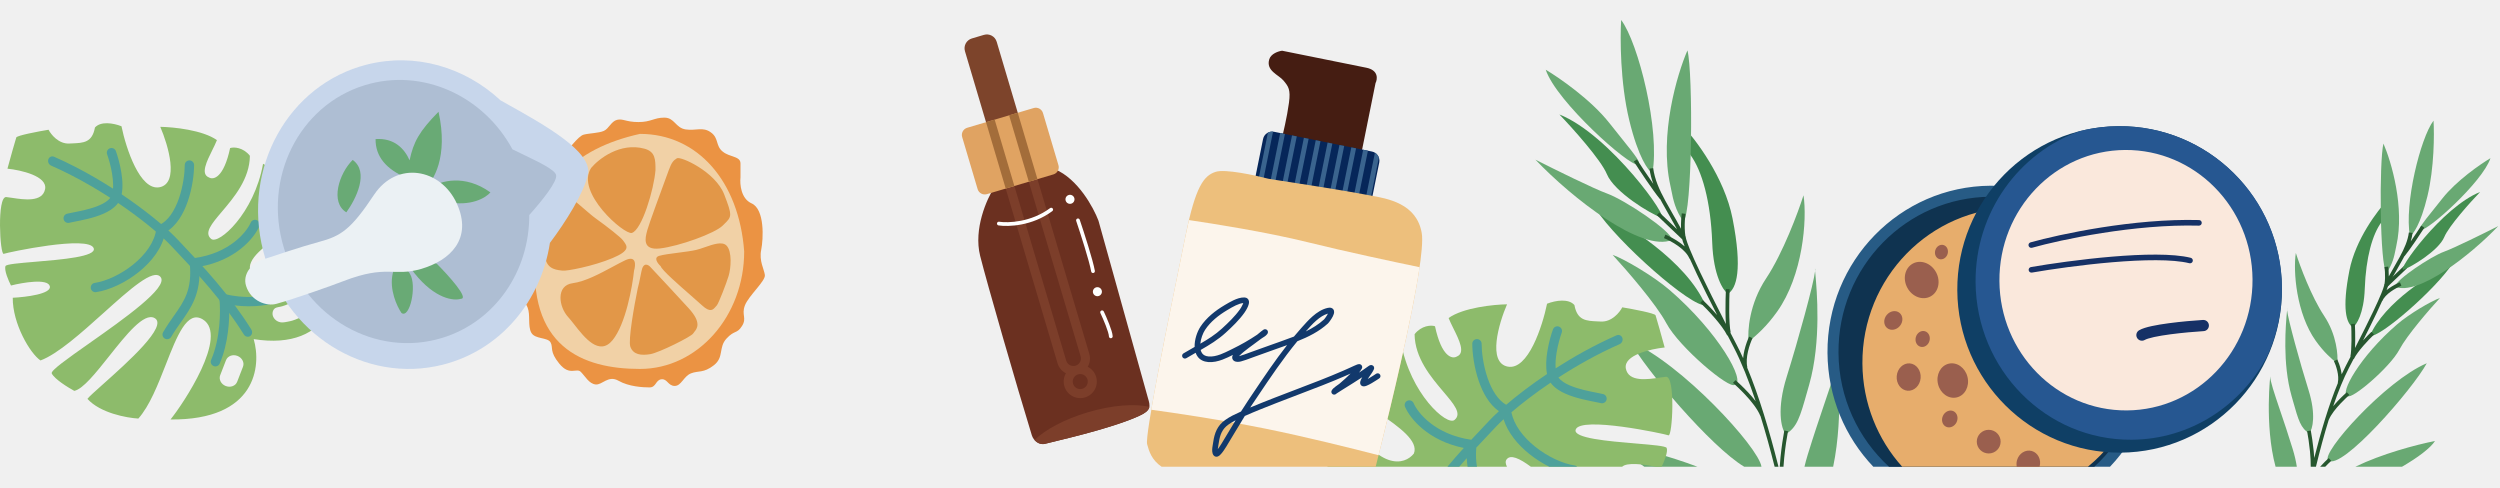
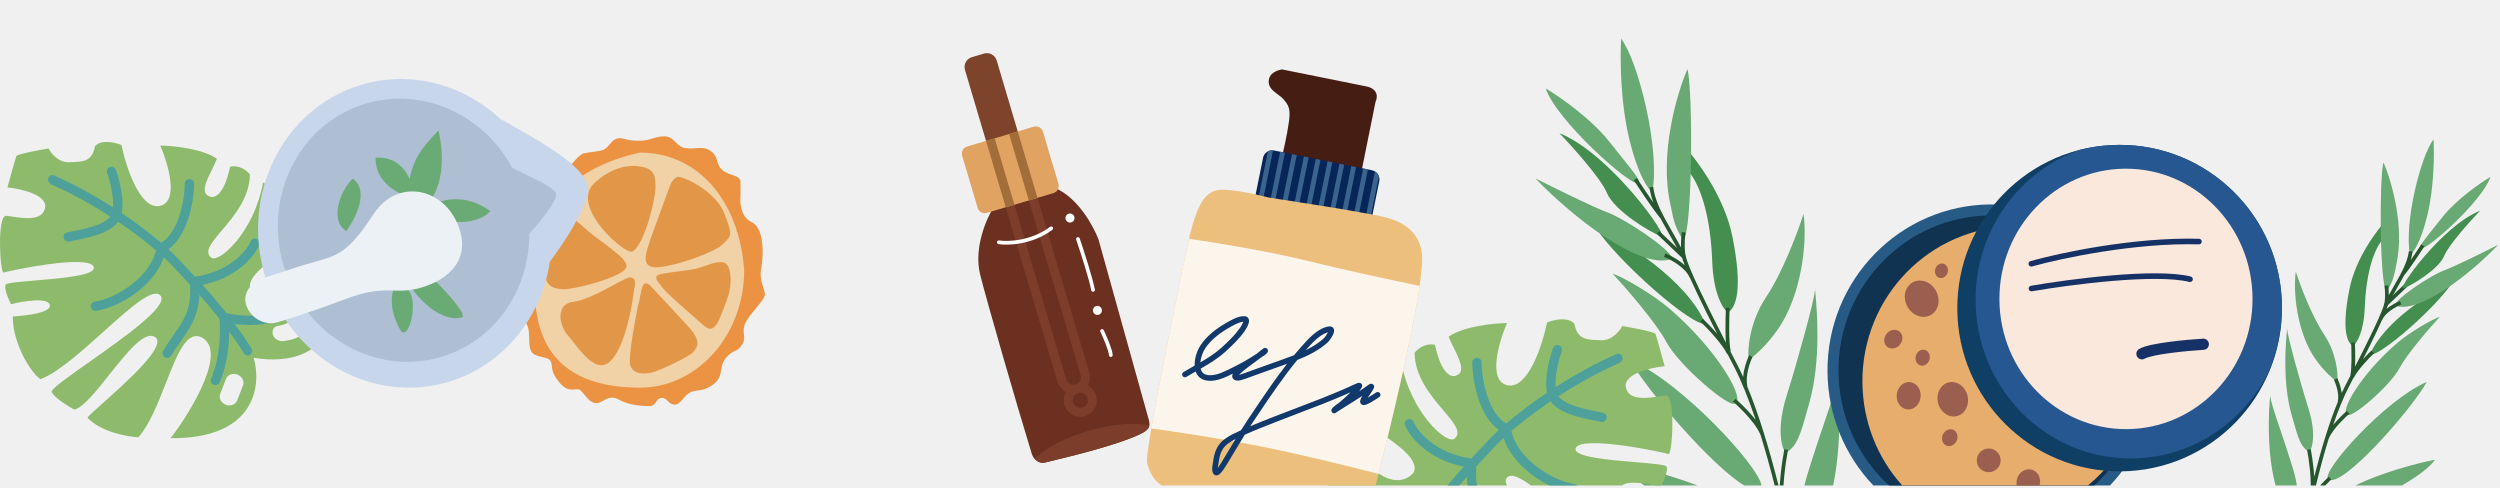
- <svg xmlns="http://www.w3.org/2000/svg" width="1339" height="261" viewBox="0 0 1339 261" fill="none">
+ <svg xmlns="http://www.w3.org/2000/svg" width="1339" height="261" viewBox="0 -10.02 1339 261" fill="none">
  <path fill-rule="evenodd" clip-rule="evenodd" d="M860.646 93.273C857.468 85.587 842.364 68.755 835.209 61.301C862.358 72.074 895.119 118.3 889.597 116.447C884.076 114.593 864.619 102.881 860.646 93.273ZM917.063 129.95C917.703 147.656 922.929 155.607 925.462 157.369C930.12 154.515 933.355 144.478 927.941 116.985C923.61 94.991 908.048 74.421 900.808 66.885C900.122 69.308 900.036 75.865 905.185 82.706C911.62 91.257 916.264 107.818 917.063 129.95ZM913.416 163.394C906.488 165.059 866.44 130.066 854.637 111.841C870.002 119.175 903.269 139.752 913.416 163.394Z" fill="#448E50" />
  <path fill-rule="evenodd" clip-rule="evenodd" d="M872.62 64.352C867.736 44.163 867.703 20.17 868.297 10.697C877.564 23.011 889.185 69.913 885.023 92.666C882.923 91.64 877.503 84.54 872.62 64.352ZM903.797 26.987C898.226 39.82 888.597 72.267 894.649 99.396C894.839 100.25 895.014 101.133 895.195 102.044L895.195 102.045L895.196 102.048L895.196 102.05L895.196 102.052L895.197 102.053L895.197 102.054L895.197 102.055L895.197 102.055C896.153 106.875 897.262 112.469 901.599 118.637C906.475 114.533 906.881 38.857 903.797 26.987ZM945.916 149.144C936.895 162.709 935.916 177.352 936.554 182.978C940.702 179.639 946.063 175.026 951.835 166.917C965.645 147.515 967.948 117.649 965.963 104.589C963.04 113.789 954.937 135.578 945.916 149.144ZM956.935 201.885C951.586 218.944 953.892 229.589 956.453 232.512C962.521 228.941 964.148 223.181 967.898 209.905L967.898 209.904C968.242 208.689 968.603 207.411 968.987 206.066C975.622 182.812 973.073 155.073 972.289 146.538C972.242 146.019 972.2 145.571 972.168 145.199C972.234 144.599 972.237 144.194 972.171 144.01C972.058 143.697 972.076 144.135 972.168 145.199C971.441 151.834 963.068 182.33 956.935 201.885ZM827.892 37.339C835.134 41.639 852.086 53.364 861.955 65.862C864.471 69.048 866.708 71.833 868.653 74.253C876.242 83.699 879.369 87.591 877.194 88.132C872.742 89.238 833.543 54.373 827.892 37.339ZM860.906 103.72C853.673 101.113 832.202 90.496 822.371 85.514C842.051 106.181 879.366 135.368 895.622 128.492C895.001 123.53 869.948 106.98 860.906 103.72ZM863.713 136.506C871.046 144.454 887.07 162.905 892.502 173.124C899.291 185.897 926.495 208.866 929.163 206.061C935.351 204.662 920.497 177.903 894.046 155.165C885.763 148.045 870.141 138.735 863.713 136.506ZM943.444 250H934.234C916.492 239.435 881.097 197.745 873.08 182.816C900.359 194.364 942.051 239.652 943.444 250ZM981.836 250H966.469C966.944 247.972 967.511 245.86 968.181 243.669C971.273 233.563 974.459 224.153 977.16 216.176L977.161 216.176L977.161 216.175C981.297 203.96 984.297 195.104 984.075 192.249C983.821 188.973 987.816 221.556 981.836 250ZM909.185 250H880.712C874.349 245.644 869.442 241.411 867.235 237.968C877.539 240.009 893.767 244.156 909.185 250Z" fill="#69A973" />
  <path fill-rule="evenodd" clip-rule="evenodd" d="M876.736 85.384C878.632 88.338 882.163 93.701 885.523 98.485C884.545 95.809 883.826 93.104 883.471 90.317L885.455 90.065C886.205 95.953 888.699 101.542 891.946 107.533C893.08 109.625 894.313 111.777 895.589 114.006L895.589 114.006L895.589 114.006L895.589 114.006L895.589 114.006C897.146 116.724 898.767 119.556 900.354 122.53L900.351 122.436C900.263 119.297 900.502 116.189 900.751 114.273L902.734 114.531C902.496 116.36 902.265 119.362 902.351 122.379C902.392 123.831 902.505 125.245 902.712 126.517L902.793 126.51C902.856 127.223 903.158 128.371 903.705 129.948C903.728 129.993 903.751 130.038 903.775 130.082L903.756 130.092C904.083 131.025 904.494 132.103 904.989 133.324C906.342 136.659 908.272 140.944 910.693 146.036C914.291 153.604 918.958 162.928 924.391 173.523C924.254 171.474 924.189 169.172 924.169 166.874C924.129 162.342 924.264 157.715 924.401 154.834L926.398 154.929C926.263 157.78 926.13 162.369 926.169 166.857C926.209 171.38 926.425 175.688 926.957 178.043L926.741 178.092C927.893 180.325 929.074 182.607 930.283 184.936C931.411 187.108 932.525 189.422 933.623 191.858C933.739 190.439 933.983 189.027 934.29 187.695C934.994 184.637 936.061 181.89 936.841 180.274L938.642 181.143C937.923 182.634 936.908 185.241 936.239 188.144C935.565 191.066 935.269 194.173 935.883 196.724L935.743 196.757C942.03 211.872 947.744 230.791 952.56 250H950.498C948.154 240.682 945.603 231.458 942.884 222.726L942.829 222.748C941.313 218.992 937.835 214.717 934.583 211.26C931.821 208.323 929.324 206.079 928.47 205.311L928.469 205.31C928.323 205.179 928.225 205.091 928.182 205.05L929.56 203.601C929.587 203.627 929.659 203.691 929.77 203.791L929.77 203.791L929.773 203.793C930.541 204.482 933.175 206.844 936.04 209.89C937.462 211.402 938.969 213.11 940.354 214.898C936.646 203.853 932.668 193.87 928.508 185.857C927.407 183.736 926.328 181.652 925.273 179.609L925.105 179.69C923.801 176.966 921.156 173.489 918.314 170.204C915.488 166.938 912.536 163.936 910.687 162.177L912.066 160.728C913.932 162.504 916.879 165.499 919.719 168.771C915.505 160.486 911.839 153.104 908.887 146.895C907.415 143.799 906.119 140.99 905.02 138.503L904.886 138.554C903.93 136.073 901.535 133.707 898.771 131.727C896.035 129.766 893.081 128.285 891.217 127.529L891.968 125.675C893.959 126.482 897.054 128.036 899.936 130.101C900.746 130.681 901.551 131.311 902.316 131.984C902.149 131.542 901.995 131.118 901.854 130.714C901.498 129.971 901.22 129.116 901.005 128.194L887.366 115.218L888.744 113.769L898.225 122.789C896.785 120.119 895.327 117.573 893.907 115.095L893.907 115.095L893.907 115.095L893.907 115.095C892.621 112.851 891.367 110.662 890.188 108.486C889.835 107.835 889.49 107.187 889.153 106.539L889.058 106.616C884.909 101.493 877.985 91.033 875.053 86.465L876.736 85.384ZM955.235 250C955.33 248.435 955.461 246.835 955.617 245.243C956.168 239.635 957.024 234.217 957.642 230.95L955.677 230.578C955.049 233.897 954.185 239.374 953.627 245.048C953.465 246.691 953.329 248.358 953.231 250H955.235Z" fill="#26562E" />
  <path fill-rule="evenodd" clip-rule="evenodd" d="M1287.78 142.248L1289.16 143.697L1278.57 153.769L1277.19 152.32L1287.78 142.248Z" fill="#26562E" />
  <path d="M1266.57 154.642C1266.08 168.009 1262.14 174.012 1260.23 175.343C1256.71 173.188 1254.27 165.611 1258.35 144.853C1261.62 128.248 1273.37 112.717 1278.84 107.028C1279.36 108.858 1279.42 113.808 1275.54 118.973C1270.68 125.429 1267.17 137.932 1266.57 154.642Z" fill="#448E50" />
  <path d="M1309.16 126.951C1311.56 121.147 1322.97 108.44 1328.37 102.812C1307.87 110.945 1283.14 145.846 1287.3 144.447C1291.47 143.047 1306.16 134.205 1309.16 126.951Z" fill="#448E50" />
  <path d="M1269.32 179.892C1274.55 181.149 1304.79 154.729 1313.7 140.97C1302.1 146.507 1276.98 162.042 1269.32 179.892Z" fill="#448E50" />
  <path fill-rule="evenodd" clip-rule="evenodd" d="M1300.12 105.115C1303.81 89.873 1303.83 71.758 1303.39 64.606C1296.39 73.903 1287.62 109.314 1290.76 126.492C1292.34 125.718 1296.44 120.357 1300.12 105.115ZM1276.58 76.905C1280.79 86.593 1288.06 111.091 1283.49 131.573C1283.35 132.221 1283.21 132.89 1283.08 133.581C1282.36 137.22 1281.52 141.443 1278.24 146.1C1274.56 143.002 1274.26 85.867 1276.58 76.905ZM1244.78 169.133C1251.59 179.375 1252.33 190.43 1251.85 194.678C1248.72 192.157 1244.67 188.674 1240.32 182.552C1229.89 167.903 1228.15 145.354 1229.65 135.495C1231.86 142.44 1237.97 158.891 1244.78 169.133ZM1236.46 208.953C1240.5 221.832 1238.76 229.869 1236.83 232.076C1232.25 229.379 1231.02 225.031 1228.19 215.007L1228.19 215.007C1227.93 214.089 1227.66 213.124 1227.37 212.109C1222.36 194.553 1224.28 173.609 1224.87 167.166C1224.91 166.774 1224.94 166.436 1224.96 166.155C1225.51 171.164 1231.83 194.189 1236.46 208.953ZM1224.96 165.257C1224.91 165.396 1224.91 165.702 1224.96 166.155C1225.03 165.352 1225.05 165.021 1224.96 165.257ZM1333.89 84.721C1328.42 87.968 1315.63 96.819 1308.17 106.255C1306.27 108.661 1304.59 110.763 1303.12 112.591L1303.12 112.591C1297.39 119.722 1295.03 122.661 1296.67 123.069C1300.03 123.905 1329.63 97.581 1333.89 84.721ZM1308.97 134.838C1314.43 132.869 1330.64 124.854 1338.06 121.093C1323.2 136.696 1295.03 158.733 1282.76 153.541C1283.23 149.794 1302.14 137.299 1308.97 134.838ZM1306.85 159.591C1301.31 165.592 1289.21 179.523 1285.11 187.238C1279.99 196.882 1259.45 214.223 1257.43 212.106C1252.76 211.05 1263.98 190.846 1283.95 173.679C1290.2 168.303 1301.99 161.275 1306.85 159.591ZM1246.99 246.61C1253.99 252.422 1292.37 208.352 1299.78 194.556C1277.55 203.962 1242.67 243.02 1246.99 246.61ZM1261.49 250C1275.68 243.081 1293.87 238.239 1304.19 236.195C1301.73 240.036 1294.81 245.18 1286.48 250H1261.49ZM1230.19 250C1229.74 247.107 1229.03 243.933 1227.97 240.499C1225.64 232.869 1223.23 225.764 1221.19 219.742C1218.07 210.519 1215.81 203.833 1215.97 201.677C1216.18 199.02 1212.68 227.607 1218.8 250H1230.19Z" fill="#69A973" />
  <path fill-rule="evenodd" clip-rule="evenodd" d="M1287.83 137.124C1287.59 137.599 1287.33 138.076 1287.07 138.554C1286.18 140.206 1285.23 141.863 1284.26 143.56L1284.26 143.56C1282.51 146.611 1280.69 149.789 1278.97 153.3L1278.95 153.288C1278.78 154.025 1278.56 154.713 1278.28 155.312L1278.25 155.397C1278.61 155.103 1278.98 154.823 1279.36 154.557C1281.55 152.985 1283.9 151.803 1285.42 151.187L1286.17 153.041C1284.78 153.605 1282.57 154.715 1280.52 156.182C1278.44 157.67 1276.69 159.421 1275.99 161.226L1275.89 161.188C1275.06 163.071 1274.08 165.197 1272.96 167.54C1270.94 171.802 1268.46 176.795 1265.64 182.366C1267.37 180.462 1269.03 178.784 1270.17 177.702L1271.55 179.151C1270.16 180.474 1267.94 182.734 1265.81 185.193C1263.67 187.672 1261.69 190.276 1260.72 192.301L1260.59 192.24C1259.79 193.785 1258.98 195.36 1258.14 196.965C1255.18 202.682 1252.33 209.733 1249.66 217.539C1250.46 216.577 1251.28 215.662 1252.06 214.828C1253.31 213.501 1254.49 212.352 1255.39 211.512C1255.84 211.093 1256.21 210.749 1256.49 210.5C1256.61 210.388 1256.72 210.294 1256.8 210.222L1256.82 210.199L1256.92 210.108L1256.95 210.081L1256.96 210.071L1256.96 210.071L1258.34 211.52C1258.31 211.553 1258.23 211.622 1258.12 211.725L1258.12 211.725C1257.46 212.313 1255.59 213.993 1253.52 216.198C1251.07 218.807 1248.47 222.006 1247.34 224.796L1247.3 224.78C1244.8 232.813 1242.49 241.401 1240.42 250H1237.62C1237.67 247.508 1237.5 244.598 1237.22 241.712C1236.8 237.486 1236.16 233.402 1235.69 230.942L1237.66 230.57C1238.13 233.082 1238.78 237.224 1239.21 241.516C1239.33 242.773 1239.43 244.05 1239.51 245.309C1243.15 230.787 1247.47 216.47 1252.22 205.023L1252.12 204.998C1252.57 203.127 1252.36 200.824 1251.85 198.633C1251.35 196.46 1250.59 194.509 1250.06 193.399L1251.86 192.53C1252.45 193.765 1253.26 195.856 1253.8 198.184C1253.97 198.917 1254.11 199.684 1254.21 200.464C1254.92 198.919 1255.64 197.442 1256.37 196.043C1257.27 194.305 1258.15 192.6 1259.01 190.933L1258.86 190.898C1259.25 189.149 1259.42 185.922 1259.45 182.504C1259.48 179.121 1259.38 175.661 1259.28 173.512L1261.27 173.417C1261.38 175.596 1261.48 179.094 1261.45 182.522C1261.44 183.835 1261.41 185.156 1261.35 186.396C1265.22 178.824 1268.56 172.145 1271.16 166.681C1272.98 162.839 1274.44 159.609 1275.46 157.097C1275.84 156.159 1276.15 155.338 1276.4 154.633L1276.38 154.627C1276.39 154.611 1276.4 154.595 1276.41 154.579C1276.42 154.568 1276.42 154.556 1276.43 154.545C1276.83 153.373 1277.05 152.533 1277.1 152.023L1277.16 152.028C1277.31 151.082 1277.4 150.02 1277.43 148.919C1277.5 146.655 1277.32 144.402 1277.14 143.032L1279.13 142.774C1279.29 144.04 1279.45 145.986 1279.44 148.037C1280.49 146.107 1281.55 144.255 1282.58 142.471L1282.58 142.47L1282.58 142.47C1283.54 140.79 1284.47 139.17 1285.32 137.601C1287.76 133.084 1289.63 128.897 1290.19 124.498L1292.17 124.75C1291.97 126.308 1291.63 127.831 1291.16 129.335C1293.38 126.127 1295.56 122.806 1296.81 120.862L1298.49 121.943C1296.28 125.39 1291.04 133.299 1287.9 137.179L1287.83 137.124ZM1245.37 250C1246.58 248.737 1247.72 247.627 1248.62 246.808L1247.27 245.333C1246.03 246.466 1244.33 248.134 1242.64 250H1245.37Z" fill="#26562E" />
  <path fill-rule="evenodd" clip-rule="evenodd" d="M135.877 181.628C140.121 196.157 137.154 225.106 91.329 224.674C98.005 216.436 122.717 179.623 108.61 171.066C100.259 166.001 94.877 179.749 88.811 195.244C84.631 205.924 80.125 217.434 74.098 224.184C67.849 223.825 53.648 221.21 46.831 213.622C47.726 212.431 51.021 209.492 55.312 205.665C68.278 194.101 90.338 174.428 82.762 170.332C77.116 167.279 67.629 179.22 58.518 190.688C51.356 199.702 44.427 208.423 39.777 209.344C36.416 207.527 29.297 203.12 27.706 200.03C26.948 198.556 36.276 191.988 47.717 183.934C66.264 170.875 90.362 153.908 86.029 148.405C82.221 143.568 69.559 154.945 55.524 167.556C43.739 178.145 30.985 189.604 21.694 193.063C16.155 189.371 6.688 173.335 6.83 159.474C13.931 159.132 27.839 157.407 26.665 153.242C25.491 149.076 12.322 151.294 5.883 152.923C4.558 150.348 2.115 144.66 2.948 142.509C3.337 141.506 10.355 140.918 18.875 140.205C33.188 139.006 51.736 137.453 50.193 132.978C47.732 125.84 4.037 135.2 2.002 135.958C-0.034 136.715 -1.738 105.132 3.328 105.548C4.172 105.617 5.269 105.785 6.518 105.975C12.763 106.926 22.816 108.458 24.157 101.247C25.445 94.324 11.249 91.093 3.991 90.343C5.395 85.218 8.308 74.699 8.725 73.623C9.142 72.548 20.418 70.421 26.004 69.493C27.329 72.068 31.401 77.149 37.081 76.876C37.565 76.853 38.038 76.833 38.502 76.814C44.856 76.549 49.357 76.361 50.857 68.296C53.934 64.85 60.514 65.852 65.059 67.613C67.473 79.371 74.943 102.364 85.509 100.272C96.075 98.18 90.133 77.84 85.841 67.931C92.768 68.038 108.536 69.609 116.186 75.046C115.557 76.668 114.632 78.535 113.673 80.467C110.66 86.542 107.327 93.262 111.925 95.042C114.276 96.469 119.83 95.322 123.239 79.325C125.275 78.567 130.34 78.983 133.843 83.432C133.716 95.842 125.304 105.757 118.854 113.359C113.299 119.907 109.199 124.739 113.108 127.97C117.066 131.243 136.162 114.326 140.897 87.71C147.619 91.345 161.64 101.621 163.95 113.648C163.509 116.61 157.812 120.584 151.487 124.995C142.206 131.468 131.574 138.883 134.221 145.425C138.891 151.357 152.673 155.355 170.436 123.891C189.37 155.963 176.872 188.23 135.877 181.628ZM170.954 157.881C172.021 159.466 171.947 161.342 170.93 162.675C170.734 162.933 170.518 163.186 170.291 163.435C169.829 163.941 169.321 164.429 168.829 164.9C168.699 165.025 168.57 165.149 168.443 165.272C167.482 166.202 165.681 167.566 162.322 169.299C158.963 171.033 156.729 171.752 155.334 172.038C155.141 172.077 154.946 172.118 154.749 172.159C154.515 172.208 154.279 172.257 154.041 172.306C153.209 172.474 152.358 172.626 151.535 172.686C149.71 172.819 147.802 171.967 146.735 170.381C145.669 168.796 145.743 166.92 146.759 165.587C147.358 164.801 148.496 164.59 149.575 164.39L149.587 164.388C149.767 164.354 149.945 164.321 150.118 164.285C151.513 164 153.748 163.281 157.106 161.547C160.466 159.813 162.266 158.449 163.227 157.519C163.345 157.405 163.463 157.286 163.583 157.166L163.599 157.149C164.321 156.421 165.082 155.654 166.155 155.576C167.979 155.444 169.888 156.295 170.954 157.881ZM127.166 190.623C129.676 191.595 131.011 194.189 130.149 196.417L127.024 204.484C126.161 206.711 123.427 207.729 120.917 206.757C118.407 205.785 117.072 203.191 117.935 200.963L121.059 192.896C121.922 190.669 124.657 189.651 127.166 190.623Z" fill="#8DBB6B" />
  <path fill-rule="evenodd" clip-rule="evenodd" d="M58.859 79.428C60.156 78.956 61.591 79.626 62.063 80.923C62.993 83.482 64.229 87.709 64.963 92.208C65.685 96.63 65.989 101.687 64.753 105.704C63.858 108.611 61.738 110.765 59.338 112.362C56.931 113.962 54.035 115.144 51.195 116.048C48.338 116.957 45.423 117.619 42.928 118.133C41.941 118.336 41.047 118.511 40.249 118.667C38.953 118.921 37.91 119.126 37.128 119.321C35.789 119.656 34.432 118.841 34.097 117.502C33.762 116.162 34.576 114.805 35.916 114.47C36.812 114.246 38.08 113.997 39.495 113.719C40.271 113.567 41.091 113.406 41.919 113.236C44.352 112.735 47.069 112.113 49.679 111.283C52.305 110.447 54.71 109.435 56.569 108.198C58.433 106.958 59.543 105.633 59.974 104.233C60.859 101.359 60.72 97.25 60.029 93.014C59.35 88.856 58.2 84.932 57.364 82.632C56.892 81.334 57.561 79.9 58.859 79.428Z" fill="#4EA19B" />
  <path fill-rule="evenodd" clip-rule="evenodd" d="M25.901 85.322C26.356 84.016 27.749 83.409 29.012 83.965C59.241 97.279 85.649 118.126 95.187 128.345C96.266 129.5 97.448 130.751 98.717 132.092C108.277 142.203 122.75 157.507 134.604 176.474C135.364 177.689 135.081 179.269 133.974 180.003C132.866 180.737 131.353 180.347 130.594 179.133C119.056 160.672 104.975 145.775 95.398 135.643C94.121 134.292 92.924 133.026 91.824 131.847C82.809 122.188 56.997 101.745 27.365 88.693C26.102 88.137 25.446 86.627 25.901 85.322Z" fill="#4EA19B" />
  <path fill-rule="evenodd" clip-rule="evenodd" d="M159.094 153.135C159.938 154.228 159.737 155.798 158.644 156.642C152.274 161.565 144.322 163.469 137.168 163.934C131.751 164.286 126.64 163.823 122.741 163.12C123.067 170.731 122.388 183.889 117.664 194.754C117.114 196.02 115.641 196.601 114.375 196.05C113.109 195.499 112.529 194.027 113.079 192.761C118.137 181.128 118.164 166.204 117.524 160.231C117.437 159.413 117.757 158.604 118.382 158.068C119.006 157.532 119.854 157.337 120.65 157.548C124.162 158.477 130.252 159.373 136.844 158.944C143.45 158.515 150.296 156.774 155.587 152.686C156.68 151.841 158.25 152.043 159.094 153.135Z" fill="#4EA19B" />
  <path fill-rule="evenodd" clip-rule="evenodd" d="M137.549 117.906C138.821 118.444 139.415 119.911 138.877 121.183C136.217 127.47 126.276 139.501 106.784 142.87C107.639 157.407 102.287 164.969 96.777 172.754C95.034 175.215 93.276 177.699 91.694 180.433C91.002 181.628 89.472 182.035 88.278 181.344C87.083 180.652 86.675 179.122 87.367 177.928C89.297 174.594 91.27 171.795 93.114 169.178C98.651 161.323 103.031 155.11 101.62 140.998C101.485 139.654 102.442 138.447 103.781 138.271C123.021 135.739 132.179 124.184 134.273 119.234C134.811 117.963 136.278 117.368 137.549 117.906Z" fill="#4EA19B" />
  <path fill-rule="evenodd" clip-rule="evenodd" d="M101.457 85.903C102.838 85.903 103.957 87.022 103.957 88.403C103.957 93.181 103.025 100.748 100.574 107.854C98.308 114.421 94.551 121.15 88.492 124.509C86.978 132.813 81.217 140.133 74.453 145.592C67.306 151.361 58.621 155.4 51.47 156.473C50.105 156.678 48.832 155.737 48.627 154.371C48.422 153.006 49.363 151.733 50.729 151.528C56.83 150.613 64.71 147.032 71.312 141.702C77.936 136.355 82.856 129.594 83.737 122.548C83.844 121.686 84.392 120.942 85.183 120.582C90.052 118.369 93.559 112.857 95.847 106.223C98.101 99.69 98.957 92.68 98.957 88.403C98.957 87.022 100.077 85.903 101.457 85.903Z" fill="#4EA19B" />
  <path fill-rule="evenodd" clip-rule="evenodd" d="M889.978 250C891.379 247.131 893.467 241.969 892.674 239.92C892.273 238.885 885.033 238.279 876.246 237.543L876.246 237.543C861.481 236.306 842.348 234.704 843.94 230.088C846.479 222.725 891.55 232.381 893.65 233.162C895.75 233.944 897.507 201.365 892.282 201.794C891.412 201.866 890.281 202.038 888.992 202.234L888.992 202.235C882.55 203.216 872.18 204.796 870.796 197.358C869.468 190.217 884.111 186.884 891.598 186.11C890.15 180.824 887.145 169.973 886.715 168.863C886.285 167.754 874.654 165.561 868.892 164.603C867.524 167.259 863.325 172.501 857.465 172.219C856.967 172.195 856.478 172.174 855.999 172.154C849.446 171.881 844.803 171.687 843.255 163.369C840.081 159.813 833.294 160.848 828.606 162.663C826.116 174.792 818.41 198.51 807.511 196.352C796.612 194.194 802.742 173.213 807.169 162.992C800.023 163.102 783.759 164.723 775.868 170.332C776.516 172.005 777.471 173.93 778.46 175.923C781.568 182.189 785.006 189.121 780.263 190.958C777.838 192.429 772.109 191.245 768.592 174.745C766.493 173.963 761.268 174.392 757.654 178.981C757.786 191.782 766.463 202.01 773.115 209.851C778.846 216.606 783.075 221.59 779.043 224.923C774.96 228.299 755.262 210.849 750.379 183.394C743.445 187.144 728.981 197.743 726.598 210.149C727.053 213.205 732.931 217.304 739.454 221.854C749.028 228.531 759.995 236.179 757.265 242.928C752.447 249.047 738.231 253.171 719.909 220.715C713.929 230.843 710.989 240.99 711 250H807.143C806.309 248.36 806.19 246.998 806.975 246.001C809.078 243.33 813.8 245.453 819.956 250H868.808C871.352 247.503 880.439 248.655 886.787 250H889.978Z" fill="#8DBB6B" />
  <path fill-rule="evenodd" clip-rule="evenodd" d="M834.974 174.925C833.677 174.453 832.242 175.123 831.77 176.42C830.812 179.056 829.539 183.411 828.782 188.047C828.132 192.028 827.813 196.501 828.588 200.318C819.976 206.102 812.504 211.846 806.707 216.803C802.228 214.217 798.959 208.853 796.773 202.516C794.445 195.768 793.561 188.528 793.561 184.109C793.561 182.728 792.441 181.609 791.061 181.609C789.68 181.609 788.561 182.728 788.561 184.109C788.561 189.03 789.521 196.826 792.046 204.147C794.166 210.292 797.548 216.559 802.81 220.244C800.739 222.137 798.983 223.863 797.581 225.365C796.468 226.557 795.249 227.847 793.94 229.231L793.94 229.231C792.121 231.155 790.129 233.26 788.015 235.538C768.576 232.755 759.286 221.018 757.139 215.943C756.601 214.671 755.134 214.076 753.862 214.614C752.591 215.152 751.996 216.619 752.534 217.891C755.195 224.181 764.961 236.089 783.998 239.919C781.187 243.026 778.231 246.393 775.223 250H781.559C782.922 248.413 784.27 246.877 785.593 245.393C785.661 247.017 785.814 248.549 786.038 250H791.067C790.551 247.068 790.389 243.737 790.688 239.787C793.031 237.254 795.241 234.915 797.258 232.782L797.258 232.782L797.258 232.781L797.259 232.78L797.26 232.78L797.26 232.779C798.577 231.387 799.81 230.082 800.944 228.867C802.129 227.597 803.595 226.147 805.314 224.556C807.598 231.769 812.885 238.131 818.965 243.039C822.362 245.781 826.095 248.143 829.854 250H844.768C844.403 249.637 843.924 249.383 843.376 249.301C837.066 248.354 828.925 244.653 822.106 239.149C815.734 234.005 810.878 227.585 809.506 220.831C815.03 216.099 822.202 210.567 830.503 204.962C831.579 206.481 833.007 207.73 834.551 208.757C837.025 210.402 840.005 211.619 842.931 212.55C845.874 213.486 848.877 214.169 851.45 214.698C852.466 214.907 853.386 215.088 854.209 215.249C855.548 215.511 856.628 215.723 857.435 215.925C858.775 216.26 860.132 215.445 860.467 214.106C860.802 212.766 859.988 211.409 858.648 211.074C857.725 210.843 856.422 210.587 854.964 210.301L854.964 210.301C854.163 210.144 853.315 209.978 852.459 209.801C849.948 209.284 847.143 208.643 844.447 207.785C841.734 206.922 839.246 205.875 837.32 204.594C836.17 203.829 835.294 203.031 834.677 202.201C844.513 195.828 855.696 189.516 867.461 184.334C868.725 183.777 869.38 182.268 868.925 180.962C868.471 179.657 867.078 179.049 865.815 179.606C854.16 184.739 843.057 190.958 833.208 197.283C833.007 194.773 833.229 191.841 833.717 188.853C834.418 184.558 835.605 180.506 836.469 178.129C836.941 176.832 836.272 175.397 834.974 174.925Z" fill="#4EA19B" />
  <path d="M736.728 44.535L729.166 82.004C728.995 82.85 728.474 84.772 727.761 85.686C727.048 86.599 699.693 79.58 686.104 75.956C687.128 71.976 689.344 62.73 690.375 55.007C691.319 47.927 690.096 46.359 687.474 43.186C684.851 40.013 677.913 37.951 679.83 31.729C680.745 28.757 684.666 27.418 686.699 27.167L731.788 36.268C738.392 37.601 737.833 42.335 736.728 44.535Z" fill="#451D12" />
  <path d="M676.487 74.489C677.033 71.782 679.671 70.03 682.377 70.577L734.811 81.16C737.517 81.707 739.269 84.344 738.722 87.051L732.497 117.892C731.951 120.599 729.314 122.35 726.607 121.804L674.174 111.22C671.467 110.674 669.715 108.037 670.262 105.33L676.487 74.489Z" fill="#062659" />
  <path fill-rule="evenodd" clip-rule="evenodd" d="M681.845 70.499C680.869 70.408 679.919 70.608 679.093 71.035L673.03 101.076L675.57 101.588L681.845 70.499ZM736.408 81.781C737.397 82.379 738.143 83.301 738.528 84.373L732.725 113.125L730.185 112.612L736.408 81.781ZM730.115 80.213L732.655 80.725L726.374 111.843L723.834 111.33L730.115 80.213ZM723.765 78.931L726.305 79.443L720.024 110.561L717.484 110.049L723.765 78.931ZM717.414 77.649L719.954 78.162L713.673 109.279L711.133 108.767L717.414 77.649ZM711.064 76.367L713.604 76.88L707.323 107.998L704.782 107.485L711.064 76.367ZM704.713 75.085L707.253 75.598L700.972 106.716L698.432 106.203L704.713 75.085ZM698.362 73.803L700.903 74.316L694.622 105.434L692.081 104.921L698.362 73.803ZM692.012 72.522L694.552 73.034L688.271 104.152L685.731 103.639L692.012 72.522ZM685.661 71.24L688.202 71.752L681.921 102.87L679.38 102.357L685.661 71.24Z" fill="#3A648E" />
  <path fill-rule="evenodd" clip-rule="evenodd" d="M679.463 95.765C672.139 93.846 656.221 90.412 651.136 92.03C644.779 94.051 640.322 99.761 634.938 126.433C634.171 130.237 633.174 135.111 632.033 140.687C625.173 174.213 613.113 233.157 614.411 237.953C615.422 241.683 616.826 246.376 622.173 250H736.801C744.523 219.449 764.07 140.093 761.49 124.879C758.802 109.035 743.499 106.366 733.453 104.614C732.217 104.399 731.06 104.197 730.017 103.986C722.396 102.448 693.139 97.864 679.463 95.765Z" fill="#EDBF7C" />
  <path fill-rule="evenodd" clip-rule="evenodd" d="M616.636 219.462C620.268 198.187 627.358 163.534 632.033 140.687C633.174 135.11 634.171 130.237 634.939 126.433C635.571 123.299 636.191 120.455 636.802 117.872C649.101 119.685 678.141 124.225 700.367 129.725C720.848 134.794 746.857 140.318 760.329 143.117C756.357 170.408 744.849 217.892 738.355 243.824C724.596 240.264 699.59 233.995 677.574 229.551C653.504 224.693 628.098 221.025 616.636 219.462Z" fill="#FCF5EC" />
  <path fill-rule="evenodd" clip-rule="evenodd" d="M711.715 172.709C711.549 172.915 711.349 173.152 711.186 173.3C706.449 177.614 700.673 180.463 694.855 182.776C687.201 192.063 680.417 202.156 673.653 212.221C672.817 213.463 671.982 214.706 671.146 215.946C670.625 216.72 670.11 217.496 669.601 218.274C673.762 216.517 677.964 214.869 682.136 213.234C682.353 213.148 682.57 213.063 682.787 212.978C686.737 211.429 690.688 209.928 694.63 208.43C702.939 205.272 711.209 202.13 719.347 198.587C721.256 197.756 721.919 197.451 722.759 197.064C723.333 196.799 723.99 196.496 725.184 195.962C725.233 195.94 725.292 195.913 725.361 195.882C725.723 195.717 726.33 195.441 726.831 195.262C726.987 195.206 727.158 195.15 727.327 195.107C727.473 195.07 727.718 195.015 727.987 195.019C728.117 195.021 729.06 195.042 729.469 195.972C729.654 196.393 729.61 196.78 729.555 197.005C729.5 197.23 729.408 197.407 729.342 197.519C728.927 198.22 728.44 198.903 727.908 199.564C729.498 198.529 731.058 197.478 732.576 196.352C732.823 196.169 733.047 196.014 733.248 195.893C733.419 195.79 733.686 195.641 733.991 195.566C734.141 195.529 734.45 195.472 734.814 195.566C735.26 195.682 735.648 195.992 735.85 196.438C736.015 196.803 735.998 197.135 735.982 197.291C735.963 197.467 735.921 197.615 735.888 197.712C735.775 198.054 735.557 198.432 735.412 198.68C735.329 198.82 735.241 198.966 735.158 199.103L735.149 199.118C735.061 199.263 734.979 199.399 734.904 199.527C734.749 199.792 734.433 200.241 734.104 200.708C734.063 200.766 734.021 200.825 733.98 200.884C733.58 201.454 733.116 202.118 732.688 202.781C732.646 202.845 732.606 202.908 732.566 202.971C732.779 202.853 733 202.728 733.224 202.597C734.106 202.085 734.993 201.523 735.7 201.066C736.005 200.868 736.297 200.677 736.537 200.518C736.816 200.335 737.026 200.197 737.111 200.146C737.821 199.719 738.743 199.948 739.17 200.658C739.597 201.368 739.368 202.289 738.658 202.716C738.659 202.715 738.65 202.721 738.625 202.737C738.602 202.752 738.572 202.771 738.535 202.795C738.492 202.823 738.443 202.855 738.387 202.892C738.343 202.921 738.295 202.953 738.243 202.987C738.007 203.143 737.693 203.349 737.33 203.584C736.606 204.053 735.673 204.643 734.732 205.191C733.807 205.729 732.811 206.262 731.977 206.587C731.576 206.743 731.098 206.897 730.634 206.932C730.258 206.961 729.209 206.944 728.7 205.934C728.399 205.337 728.484 204.73 728.554 204.405C728.635 204.028 728.782 203.65 728.938 203.311C729.125 202.901 729.364 202.463 729.624 202.027C728.715 202.62 727.805 203.202 726.9 203.78C726.195 204.23 725.494 204.679 724.801 205.128C722.725 206.471 720.632 207.762 718.539 209.042C717.189 209.867 717.178 209.875 716.141 210.58C716.06 210.635 715.972 210.695 715.878 210.759C715.879 210.758 715.893 210.753 715.683 210.928C715.669 210.94 715.487 211.097 715.279 211.202C715.228 211.228 715.039 211.324 714.777 211.357C714.51 211.391 713.727 211.385 713.282 210.621C712.975 210.094 713.098 209.591 713.118 209.509L713.119 209.503C713.156 209.35 713.209 209.234 713.233 209.184C713.482 208.659 713.924 208.212 714.268 207.897C714.65 207.547 715.096 207.2 715.518 206.887C715.874 206.624 716.238 206.367 716.555 206.144C716.614 206.102 716.672 206.061 716.728 206.021C717.106 205.754 717.352 205.575 717.479 205.467C718.388 204.695 719.631 203.622 720.49 202.815C720.733 202.587 720.978 202.359 721.224 202.129C721.947 201.455 722.677 200.774 723.376 200.082C722.724 200.379 721.965 200.72 720.545 201.338C712.342 204.908 703.957 208.095 695.611 211.267C691.685 212.759 687.768 214.247 683.882 215.771C683.674 215.853 683.465 215.935 683.257 216.016C677.689 218.2 672.141 220.375 666.721 222.793C664.773 225.917 662.883 229.074 660.981 232.249C659.817 234.194 658.648 236.145 657.46 238.101C657.485 238.06 656.455 239.864 655.3 241.49C654.732 242.29 654.065 243.145 653.424 243.729C653.122 244.005 652.693 244.346 652.179 244.515C651.903 244.606 651.528 244.673 651.111 244.584C650.668 244.49 650.305 244.249 650.043 243.936C649.5 243.287 649.334 242.46 649.275 241.828C649.213 241.152 649.252 240.426 649.323 239.764C649.415 238.896 649.602 237.871 649.726 237.194C649.777 236.916 649.817 236.696 649.836 236.57C650.5 232.027 651.962 227.988 656.131 225C658.806 223.082 661.515 221.855 664.345 220.572L664.489 220.507C664.546 220.481 664.604 220.455 664.661 220.429C665.96 218.36 667.287 216.304 668.659 214.269C669.496 213.027 670.333 211.781 671.172 210.533C676.979 201.892 682.872 193.123 689.352 184.842C688.716 185.071 688.083 185.297 687.456 185.521C687.318 185.57 687.181 185.619 687.044 185.668C685.259 186.306 683.477 186.937 681.697 187.567C678.133 188.829 674.579 190.087 671.033 191.393C670.822 191.47 670.562 191.568 670.267 191.678C668.693 192.267 666.115 193.233 664.622 193.595C663.972 193.753 663.31 193.833 662.698 193.805C662.128 193.779 661.404 193.649 660.819 193.197C660.503 192.953 660.225 192.611 660.073 192.166C659.922 191.725 659.929 191.284 660.019 190.891C660.082 190.617 660.189 190.352 660.327 190.097C660.314 190.103 660.301 190.11 660.289 190.116C658.585 190.957 656.712 191.882 654.795 192.601C652.403 193.497 649.798 194.135 647.115 193.916C644.642 193.714 642.782 192.729 641.555 191.145C641.039 190.478 640.659 189.735 640.389 188.952C638.708 189.903 637.041 190.852 635.414 191.837C634.706 192.266 633.783 192.04 633.354 191.331C632.925 190.622 633.151 189.7 633.86 189.271C635.861 188.059 637.846 186.937 639.799 185.834C639.813 185.826 639.828 185.818 639.842 185.81C639.841 185.791 639.841 185.772 639.84 185.752C639.724 181.958 641.187 177.688 642.932 175.024C646.123 170.149 650.977 166.356 655.767 163.517C655.898 163.439 656.035 163.357 656.176 163.273C657.407 162.54 658.989 161.599 660.637 160.83C662.445 159.987 664.539 159.248 666.506 159.315C667.068 159.334 667.685 159.491 668.187 159.94C668.695 160.395 668.896 160.98 668.954 161.477C669.059 162.374 668.743 163.331 668.456 164.03C667.84 165.526 666.819 167.05 666.55 167.431C663.729 171.43 659.939 175.044 656.476 178.213C652.366 181.975 647.715 184.787 643.067 187.436C643.249 188.175 643.537 188.804 643.927 189.308C644.566 190.133 645.601 190.782 647.359 190.926C649.424 191.094 651.555 190.611 653.741 189.792C655.504 189.131 657.207 188.29 658.901 187.455C659.323 187.247 659.746 187.038 660.168 186.833C664.723 184.621 669.125 182.089 673.333 179.268C673.591 179.058 673.894 178.806 674.22 178.535C674.635 178.188 675.087 177.812 675.526 177.458C675.925 177.136 676.37 176.787 676.678 176.604C676.744 176.564 676.917 176.462 677.133 176.398C677.218 176.372 677.517 176.285 677.893 176.361C678.108 176.404 678.385 176.51 678.633 176.742C678.885 176.98 679.017 177.264 679.073 177.512C679.17 177.936 679.056 178.275 679.025 178.363C678.979 178.499 678.923 178.606 678.888 178.668C678.816 178.795 678.732 178.914 678.662 179.006C678.241 179.565 677.725 179.959 677.288 180.253C677.084 180.39 676.877 180.519 676.696 180.631L676.657 180.655C676.458 180.779 676.291 180.884 676.136 180.991C675.795 181.225 675.453 181.457 675.11 181.688C675.027 181.755 674.95 181.816 674.883 181.869C673.68 182.808 672.393 183.742 671.124 184.662C670.355 185.221 669.592 185.774 668.86 186.32C666.969 187.73 665.184 189.161 663.629 190.741C663.721 190.724 663.816 190.704 663.914 190.68C665.207 190.366 667.532 189.497 669.134 188.898C669.455 188.778 669.747 188.669 669.996 188.577C673.56 187.265 677.145 185.996 680.72 184.73C682.495 184.102 684.268 183.475 686.034 182.843L686.185 182.789C688.477 181.97 690.778 181.147 693.04 180.265C694.279 178.774 695.541 177.305 696.829 175.859C696.999 175.668 697.173 175.473 697.35 175.274C698.967 173.453 700.866 171.315 702.979 169.46C705.32 167.405 708.055 165.576 711.156 164.899C711.76 164.767 712.446 164.707 713.082 164.928C713.846 165.193 714.334 165.792 714.497 166.504C714.633 167.098 714.526 167.68 714.405 168.106C714.276 168.561 714.078 169.02 713.864 169.444C713.436 170.295 712.865 171.161 712.382 171.831C712.138 172.17 711.907 172.472 711.715 172.709ZM699.36 177.528C699.435 177.444 699.511 177.359 699.587 177.273C701.22 175.436 702.994 173.439 704.958 171.715C706.966 169.952 709.063 168.576 711.248 167.966C711.228 168.008 711.207 168.051 711.185 168.095C710.855 168.749 710.384 169.473 709.949 170.077C709.734 170.375 709.536 170.632 709.382 170.824C709.27 170.962 709.202 171.039 709.174 171.071C709.157 171.09 709.155 171.092 709.166 171.082C706.265 173.724 702.926 175.785 699.36 177.528ZM642.898 184.071C646.991 181.709 650.896 179.254 654.45 176C657.914 172.83 661.484 169.408 664.099 165.702C664.329 165.376 665.195 164.069 665.682 162.888C665.768 162.68 665.835 162.491 665.884 162.324C664.743 162.408 663.376 162.863 661.906 163.549C660.403 164.25 658.953 165.112 657.708 165.853C657.568 165.936 657.431 166.018 657.296 166.097C652.705 168.819 648.282 172.329 645.441 176.667C644.229 178.519 643.165 181.377 642.898 184.071ZM661.784 225.097C660.433 225.785 659.15 226.527 657.879 227.438C654.643 229.757 653.409 232.863 652.804 237.004C652.757 237.325 652.695 237.659 652.628 238.016C652.515 238.623 652.39 239.296 652.306 240.081C652.289 240.242 652.275 240.396 652.265 240.545C652.454 240.304 652.652 240.038 652.854 239.753C653.842 238.362 654.715 236.855 654.872 236.584C654.886 236.561 654.894 236.547 654.896 236.543C656.062 234.625 657.217 232.697 658.373 230.766C659.504 228.876 660.637 226.984 661.784 225.097ZM734.861 198.426C734.861 198.426 734.859 198.428 734.854 198.43C734.859 198.427 734.861 198.426 734.861 198.426ZM731.482 205.069C731.481 205.069 731.482 205.061 731.485 205.043C731.484 205.059 731.482 205.068 731.482 205.069ZM713.734 208.645C713.734 208.645 713.741 208.639 713.754 208.63C713.741 208.641 713.734 208.645 713.734 208.645Z" fill="#12396C" />
  <path fill-rule="evenodd" clip-rule="evenodd" d="M1130.1 250C1145.44 233.878 1154.8 211.925 1154.64 187.789C1154.32 138.69 1114.69 99.149 1066.13 99.472C1017.57 99.795 978.474 139.86 978.801 188.96C978.959 212.675 988.285 234.16 1003.36 250H1130.1Z" fill="#275B85" />
  <path fill-rule="evenodd" clip-rule="evenodd" d="M1121.69 250C1138.44 234.685 1148.91 212.476 1148.75 187.828C1148.44 141.984 1111.47 105.064 1066.17 105.366C1020.87 105.667 984.39 143.076 984.696 188.92C984.857 213.175 995.282 234.932 1011.77 250H1121.69Z" fill="#0F3350" />
  <path fill-rule="evenodd" clip-rule="evenodd" d="M1018.82 250H1118.26C1136.99 234.665 1148.9 211.159 1148.73 184.882C1148.56 159.219 1136.9 136.352 1118.72 121.246C1106.92 114.738 1093.37 111.079 1078.98 111.175C1033.68 111.476 997.2 148.885 997.505 194.73C997.647 216.024 1005.7 235.393 1018.82 250Z" fill="#E7AD6C" />
  <path fill-rule="evenodd" clip-rule="evenodd" d="M1043.14 136.001C1042.51 138.08 1040.53 139.322 1038.71 138.776C1036.89 138.23 1035.92 136.103 1036.55 134.024C1037.17 131.946 1039.15 130.703 1040.97 131.249C1042.79 131.795 1043.76 133.923 1043.14 136.001ZM1036.96 145.828C1039.58 150.688 1038.25 156.484 1034 158.774C1029.75 161.064 1024.18 158.981 1021.56 154.121C1018.95 149.261 1020.27 143.465 1024.52 141.175C1028.78 138.885 1034.34 140.968 1036.96 145.828ZM1010.76 175.717C1012.73 177.312 1015.81 176.776 1017.63 174.52C1019.46 172.264 1019.33 169.142 1017.36 167.547C1015.39 165.952 1012.31 166.487 1010.48 168.743C1008.66 170.999 1008.78 174.121 1010.76 175.717ZM1033.42 182.609C1032.75 184.904 1030.59 186.294 1028.58 185.715C1026.57 185.136 1025.48 182.807 1026.14 180.512C1026.81 178.217 1028.97 176.826 1030.98 177.405C1032.99 177.984 1034.08 180.314 1033.42 182.609ZM1021.69 209.274C1025.22 209.562 1028.36 206.518 1028.69 202.475C1029.02 198.432 1026.42 194.922 1022.88 194.634C1019.34 194.346 1016.21 197.389 1015.88 201.432C1015.55 205.475 1018.15 208.986 1021.69 209.274ZM1053.8 201.925C1055 206.912 1052.43 211.803 1048.07 212.85C1043.7 213.897 1039.19 210.703 1038 205.717C1036.8 200.73 1039.37 195.839 1043.73 194.792C1048.1 193.745 1052.6 196.939 1053.8 201.925ZM1042.31 228.561C1044.33 229.522 1046.85 228.439 1047.95 226.141C1049.04 223.842 1048.3 221.2 1046.29 220.239C1044.28 219.277 1041.76 220.361 1040.66 222.659C1039.56 224.957 1040.3 227.6 1042.31 228.561ZM1071.54 236.567C1071.53 240.068 1068.66 242.894 1065.13 242.88C1061.6 242.866 1058.75 240.017 1058.76 236.517C1058.77 233.017 1061.65 230.19 1065.18 230.204C1068.71 230.218 1071.56 233.067 1071.54 236.567ZM1080.19 250H1092.38C1092.39 249.958 1092.4 249.917 1092.41 249.875C1093.44 246.221 1091.57 242.495 1088.23 241.553C1084.89 240.611 1081.35 242.809 1080.32 246.464C1079.98 247.669 1079.95 248.882 1080.19 250Z" fill="#9A5F4E" />
  <path d="M1222.21 154.429C1222.53 202.715 1183.86 242.118 1135.85 242.438C1087.83 242.757 1048.65 203.873 1048.33 155.587C1048.01 107.301 1086.67 67.899 1134.69 67.579C1182.7 67.259 1221.88 106.144 1222.21 154.429Z" fill="#0F3F65" />
  <path fill-rule="evenodd" clip-rule="evenodd" d="M1114.22 70.142C1120.77 68.512 1127.63 67.626 1134.68 67.579C1182.7 67.26 1221.88 105.916 1222.2 153.921C1222.29 167.013 1219.48 179.448 1214.37 190.617C1200.48 217.171 1173.2 235.312 1141.7 235.522C1095.85 235.827 1058.44 198.033 1058.12 151.107C1057.87 113.62 1081.38 81.645 1114.22 70.142Z" fill="#265791" />
  <path d="M1206.45 149.622C1206.71 188.143 1176.57 219.571 1139.14 219.821C1101.7 220.07 1071.15 189.045 1070.89 150.525C1070.63 112.005 1100.77 80.576 1138.21 80.327C1175.64 80.078 1206.2 111.102 1206.45 149.622Z" fill="#FAE8DC" />
  <path fill-rule="evenodd" clip-rule="evenodd" d="M1177.72 120.858C1143.35 119.916 1103.81 128.359 1088.36 132.699C1087.56 132.923 1086.73 132.458 1086.51 131.66C1086.29 130.863 1086.75 130.034 1087.55 129.81C1103.15 125.429 1143.01 116.905 1177.81 117.86C1178.63 117.882 1179.29 118.572 1179.26 119.4C1179.24 120.228 1178.55 120.881 1177.72 120.858Z" fill="#163166" />
  <path fill-rule="evenodd" clip-rule="evenodd" d="M1131.43 140.455C1115.13 141.824 1098.57 144.212 1088.3 145.994C1087.48 146.136 1086.71 145.589 1086.56 144.773C1086.42 143.957 1086.97 143.18 1087.79 143.038C1098.12 141.245 1114.78 138.844 1131.18 137.465C1147.5 136.094 1163.82 135.71 1173.35 138.074C1174.15 138.274 1174.64 139.087 1174.44 139.891C1174.24 140.695 1173.43 141.185 1172.62 140.986C1163.65 138.758 1147.8 139.079 1131.43 140.455Z" fill="#163166" />
  <path fill-rule="evenodd" clip-rule="evenodd" d="M1183.09 174.174C1183.19 175.828 1181.93 177.251 1180.28 177.352C1175.83 177.624 1168.86 178.206 1162.44 179.06C1159.23 179.488 1156.2 179.978 1153.71 180.521C1151.11 181.09 1149.46 181.645 1148.75 182.07C1147.32 182.914 1145.48 182.443 1144.64 181.017C1143.79 179.592 1144.26 177.751 1145.69 176.907C1147.32 175.94 1149.83 175.228 1152.43 174.66C1155.14 174.067 1158.35 173.551 1161.65 173.113C1168.24 172.235 1175.36 171.642 1179.91 171.363C1181.57 171.262 1182.99 172.52 1183.09 174.174Z" fill="#163166" />
  <path d="M402.544 108.923C396.843 106.39 396.21 98.63 396.605 95.067V87.545C396.605 83.586 391.063 84.378 387.104 81.211C383.145 78.044 385.125 74.085 380.77 70.918C376.415 67.751 372.852 70.126 367.31 69.334C361.767 68.543 361.371 63 355.829 63C350.286 63 348.703 65.375 341.973 65.375C335.242 65.375 333.659 63.396 330.492 64.188C327.325 64.98 326.137 68.938 323.366 70.126C320.594 71.314 315.844 71.314 312.677 72.106C309.509 72.897 304.363 80.419 298.029 87.545C291.694 94.671 289.715 95.067 286.944 97.838C284.173 100.61 286.152 106.944 284.173 110.111C282.193 113.278 280.61 115.258 278.63 120.404C276.651 125.551 280.61 129.114 276.651 134.656C272.692 140.199 277.046 148.512 277.442 153.263C277.838 158.014 281.005 160.785 282.589 164.744C284.173 168.703 282.589 174.641 284.568 178.204C286.548 181.767 293.278 180.58 294.862 183.351C296.445 186.122 294.07 188.101 299.612 194.832C305.155 201.562 308.718 196.811 311.093 199.186C313.468 201.562 315.448 205.521 319.011 205.916C322.574 206.312 325.741 200.77 331.283 203.937C336.826 207.104 344.348 207.5 347.911 207.5C351.474 207.5 351.078 203.541 354.245 203.145C357.412 202.749 357.808 206.708 361.371 206.708C364.934 206.708 366.122 201.562 370.081 199.978C374.04 198.395 376.811 199.978 382.353 195.623C387.896 191.269 384.729 186.122 389.083 181.371C393.438 176.621 394.626 178.996 397.397 174.641C400.168 170.286 397.001 168.703 398.981 163.556C400.96 158.41 410.066 150.492 409.67 147.325C409.274 144.158 406.503 139.803 407.69 133.864C408.878 127.926 409.67 112.09 402.544 108.923Z" fill="#EB9343" />
  <path d="M398.585 134.656C398.585 169.421 373.593 197.603 342.764 197.603C311.935 197.603 282.193 185.726 286.944 134.656C286.944 99.892 307.134 79.627 342.764 71.71C373.593 71.71 395.813 97.047 398.585 134.656Z" fill="#F1D1A6" />
  <path fill-rule="evenodd" clip-rule="evenodd" d="M351.078 91.108C350.286 101.401 343.794 123.175 338.41 124.759C334.451 125.923 307.926 102.985 316.636 89.921C320.726 85.038 332.155 76.144 345.14 79.627C351.078 81.221 351.078 85.566 351.078 91.108ZM319.407 117.237C324.949 121.196 332.495 127.088 333.659 128.718C333.796 128.91 333.938 129.101 334.078 129.29C335.96 131.828 337.694 134.167 328.116 138.219C317.823 142.574 303.175 145.345 301.196 144.949C300.976 144.905 300.679 144.871 300.325 144.83C297.489 144.505 291.034 143.763 292.09 134.26C292.246 132.857 292.388 131.305 292.539 129.666C293.532 118.821 294.869 104.224 302.779 104.568C304.996 105.061 308.746 108.312 312.598 111.652C314.936 113.681 317.313 115.741 319.407 117.237ZM334.847 139.407C340.864 136.556 340.521 141.914 339.597 144.949C338.674 153.791 335.084 173.612 328.116 182.163C320.967 190.937 313.017 180.771 307.551 173.782C306.359 172.257 305.285 170.883 304.363 169.89C299.216 164.348 297.633 152.867 306.738 151.679C313.426 150.807 321.394 146.518 328.135 142.89C330.572 141.578 332.849 140.353 334.847 139.407ZM341.577 154.451C339.729 163.424 336.351 182.242 337.618 185.726C339.201 190.081 343.556 190.477 348.307 189.685C353.058 188.893 370.477 180.183 371.268 178.6C371.39 178.358 371.612 178.088 371.873 177.772C373.319 176.021 375.936 172.853 368.893 165.14C362.242 157.855 352.398 147.325 348.307 142.97C347.119 141.65 344.506 140.278 343.556 145.345C342.606 150.413 341.841 153.527 341.577 154.451ZM353.058 137.031C349.89 137.982 352.266 141.122 353.849 142.574C354.436 144.629 363.511 152.559 370.262 158.459C372.617 160.517 374.688 162.328 376.019 163.556C380.445 167.641 381.943 165.871 383.283 164.289C383.501 164.031 383.715 163.778 383.937 163.556C384.822 162.671 389.084 151.679 390.271 147.72C391.459 143.762 392.251 134.656 389.084 131.489C386.781 129.186 381.967 130.86 377.533 132.401C375.868 132.98 374.257 133.54 372.852 133.864C370.445 134.42 366.826 134.889 363.249 135.352C359.179 135.879 355.165 136.399 353.058 137.031ZM358.204 91.108C354.641 100.742 347.357 120.642 346.723 123.175C346.673 123.377 346.615 123.597 346.552 123.833C345.632 127.312 343.814 134.185 353.453 133.073C363.747 131.885 382.905 124.999 387.104 120.8C387.412 120.492 387.703 120.206 387.977 119.936C391.934 116.047 392.339 115.65 387.896 104.173C383.145 91.9 364.538 83.586 362.559 84.774C360.579 85.962 359.665 87.149 358.204 91.108Z" fill="#E29748" />
  <path fill-rule="evenodd" clip-rule="evenodd" d="M196.38 34.616C154.456 45.301 129.637 89.931 140.945 134.301C152.253 178.67 195.406 205.977 237.33 195.292C268.211 187.422 289.812 161.134 294.529 130.098C302.805 119.148 312.817 103.319 314.905 93.353C317.426 81.311 291.749 66.966 271.82 55.833C270.547 55.122 269.298 54.424 268.082 53.741C249.013 36.024 222.459 27.97 196.38 34.616Z" fill="#C7D6EB" />
  <path fill-rule="evenodd" clip-rule="evenodd" d="M195.469 45.602C160.085 56.405 140.654 95.47 152.068 132.856C163.483 170.242 201.421 191.791 236.805 180.987C265.42 172.25 283.602 145.032 283.475 115.165C290.45 107.374 298.758 96.998 297.833 93.674C297.054 90.872 289.001 86.998 280.743 83.026C278.621 82.005 276.486 80.977 274.456 79.96C258.947 51.28 226.242 36.206 195.469 45.602Z" fill="#AEBED3" />
  <path fill-rule="evenodd" clip-rule="evenodd" d="M246.83 160.038C243.153 161.246 233.035 160.196 221.981 146.333C210.928 132.47 225.396 137.218 234.011 141.325C240.218 147.554 251.471 160.017 246.83 160.038ZM234.867 59.853C240.239 83.932 232.155 97.188 227.442 100.806L216.104 106.313C216.566 103.38 216.961 100.719 217.323 98.282L217.323 98.282L217.325 98.27L217.327 98.254C217.481 97.219 217.629 96.224 217.773 95.266C206.851 90.678 201.031 83.799 201.16 74.491C211.076 73.795 216.575 79.525 219.381 85.862C221.441 76.037 224.582 70.306 234.867 59.853ZM185.506 113.721C190.665 106.565 197.907 92.141 188.904 85.651C181.528 92.962 176.697 108.422 185.506 113.721ZM210.37 146.381C208.347 155.026 212.64 164.155 215.04 167.639C219.471 170.834 223.426 153.088 219.598 146.719C217.365 143.004 212.393 137.736 210.37 146.381ZM262.662 103.046C260.268 105.88 252.188 110.859 239.021 108.102C225.854 105.344 228.199 101.702 231.017 100.226C235.795 97.006 248.813 93.06 262.662 103.046Z" fill="#69AA75" />
  <path d="M184.119 150.501C177.557 153.026 158.567 159.805 148.035 162.735C142.789 164.216 134.346 161.285 131.802 153.137C129.766 146.617 135.227 141.574 138.212 139.867C145.566 137.451 161.567 132.034 170.946 129.535C182.67 126.411 188.022 122.868 200.31 104.364C212.598 85.861 236.122 90.226 244.673 109.02C253.224 127.814 241.273 139.518 225.381 144.091C210.774 148.294 207.239 141.604 184.119 150.501Z" fill="#EBF1F4" />
  <path d="M516.831 27.429C515.966 24.517 517.627 21.456 520.539 20.591L526.998 18.675C529.91 17.811 532.971 19.471 533.835 22.383L549.055 73.672C549.919 76.584 548.259 79.645 545.347 80.51L538.888 82.426C535.976 83.29 532.914 81.63 532.05 78.718L516.831 27.429Z" fill="#7D442B" />
  <path d="M524.962 137.019C521.36 122.613 528.528 106.526 532.562 100.282C538.267 94.945 552.747 85.546 565.026 90.649C577.305 95.752 585.687 111.15 588.343 118.211L614.779 212.968C616.155 217.605 616.777 219.703 610.116 222.761C594.572 229.897 562.967 236.753 559.875 237.67C556.783 238.587 553.578 236.175 552.63 233.092C544.65 207.146 528.564 151.424 524.962 137.019Z" fill="#6B3020" />
  <path fill-rule="evenodd" clip-rule="evenodd" d="M578.781 190.851L549.881 93.461C549.548 92.338 548.769 91.47 547.796 90.99C549.577 90.352 551.421 89.846 553.292 89.532C553.822 90.292 554.241 91.148 554.519 92.085L583.418 189.475C584.141 191.911 583.768 194.412 582.586 196.45C584.688 197.512 586.365 199.405 587.088 201.842C588.482 206.537 585.805 211.474 581.109 212.867C576.413 214.26 571.477 211.583 570.084 206.888C569.361 204.451 569.733 201.95 570.915 199.913C568.813 198.85 567.137 196.957 566.414 194.521L537.514 97.131C537.448 96.909 537.392 96.687 537.344 96.465C538.789 95.462 540.4 94.457 542.132 93.528C541.935 94.234 541.928 95.001 542.152 95.755L571.051 193.145C571.685 195.279 573.928 196.496 576.063 195.862C578.197 195.229 579.414 192.985 578.781 190.851ZM574.721 205.512C574.088 203.377 575.305 201.133 577.439 200.5C579.573 199.867 581.817 201.083 582.451 203.218C583.084 205.352 581.867 207.596 579.733 208.229C577.598 208.863 575.355 207.646 574.721 205.512Z" fill="#7C3E2A" />
  <path fill-rule="evenodd" clip-rule="evenodd" d="M615.6 217.919C615.289 219.641 613.842 221.051 610.116 222.761C597.431 228.584 574.05 234.221 564.197 236.596C561.977 237.132 560.444 237.501 559.875 237.67C557.741 238.303 555.553 237.35 554.09 235.685C559.757 230.136 570.127 224.536 582.63 220.825C595.65 216.962 607.85 216.078 615.6 217.919Z" fill="#7C3E2A" />
  <path fill-rule="evenodd" clip-rule="evenodd" d="M533.987 119.599C534.07 119.053 534.58 118.678 535.126 118.762C539.933 119.495 552.239 119.077 562.432 111.465C562.874 111.134 563.501 111.225 563.831 111.668C564.162 112.11 564.071 112.737 563.629 113.067C552.893 121.085 540.001 121.528 534.824 120.739C534.278 120.655 533.903 120.145 533.987 119.599Z" fill="white" />
  <path d="M575.404 106.071C575.784 107.352 575.054 108.698 573.774 109.078C572.493 109.458 571.147 108.728 570.767 107.447C570.387 106.167 571.117 104.82 572.397 104.44C573.678 104.06 575.024 104.791 575.404 106.071Z" fill="white" />
  <path d="M590.084 155.539C590.464 156.82 589.733 158.166 588.453 158.546C587.172 158.926 585.826 158.196 585.446 156.915C585.066 155.635 585.796 154.288 587.077 153.908C588.357 153.528 589.703 154.258 590.084 155.539Z" fill="white" />
  <path fill-rule="evenodd" clip-rule="evenodd" d="M577.036 117.063C577.559 116.886 578.127 117.166 578.304 117.689C580.564 124.357 585.386 139.26 586.409 145.07C586.504 145.614 586.141 146.132 585.597 146.228C585.053 146.324 584.535 145.961 584.439 145.417C583.449 139.792 578.689 125.055 576.41 118.332C576.233 117.809 576.513 117.241 577.036 117.063Z" fill="white" />
  <path fill-rule="evenodd" clip-rule="evenodd" d="M589.853 166.35C590.353 166.114 590.949 166.328 591.185 166.828C591.947 168.442 593.096 171.028 594.072 173.552C594.559 174.813 595.008 176.07 595.344 177.189C595.673 178.287 595.917 179.326 595.952 180.122C595.976 180.673 595.548 181.14 594.996 181.164C594.444 181.188 593.977 180.76 593.953 180.209C593.93 179.676 593.75 178.836 593.428 177.764C593.113 176.712 592.684 175.507 592.206 174.273C591.252 171.804 590.123 169.263 589.376 167.682C589.14 167.182 589.354 166.586 589.853 166.35Z" fill="white" />
  <path d="M515.335 73.404C514.707 71.286 515.914 69.06 518.032 68.431L553.647 57.863C555.765 57.234 557.991 58.442 558.62 60.559L566.894 88.445C567.523 90.563 566.315 92.789 564.198 93.418L528.583 103.986C526.465 104.615 524.238 103.407 523.61 101.289L515.335 73.404Z" fill="#E0A362" />
  <path fill-rule="evenodd" clip-rule="evenodd" d="M532.748 64.064L528.11 65.441L538.661 100.996L543.298 99.619L532.748 64.064ZM551.028 97.326L555.665 95.95L545.115 60.395L540.477 61.771L551.028 97.326Z" fill="#A36D3A" />
</svg>
